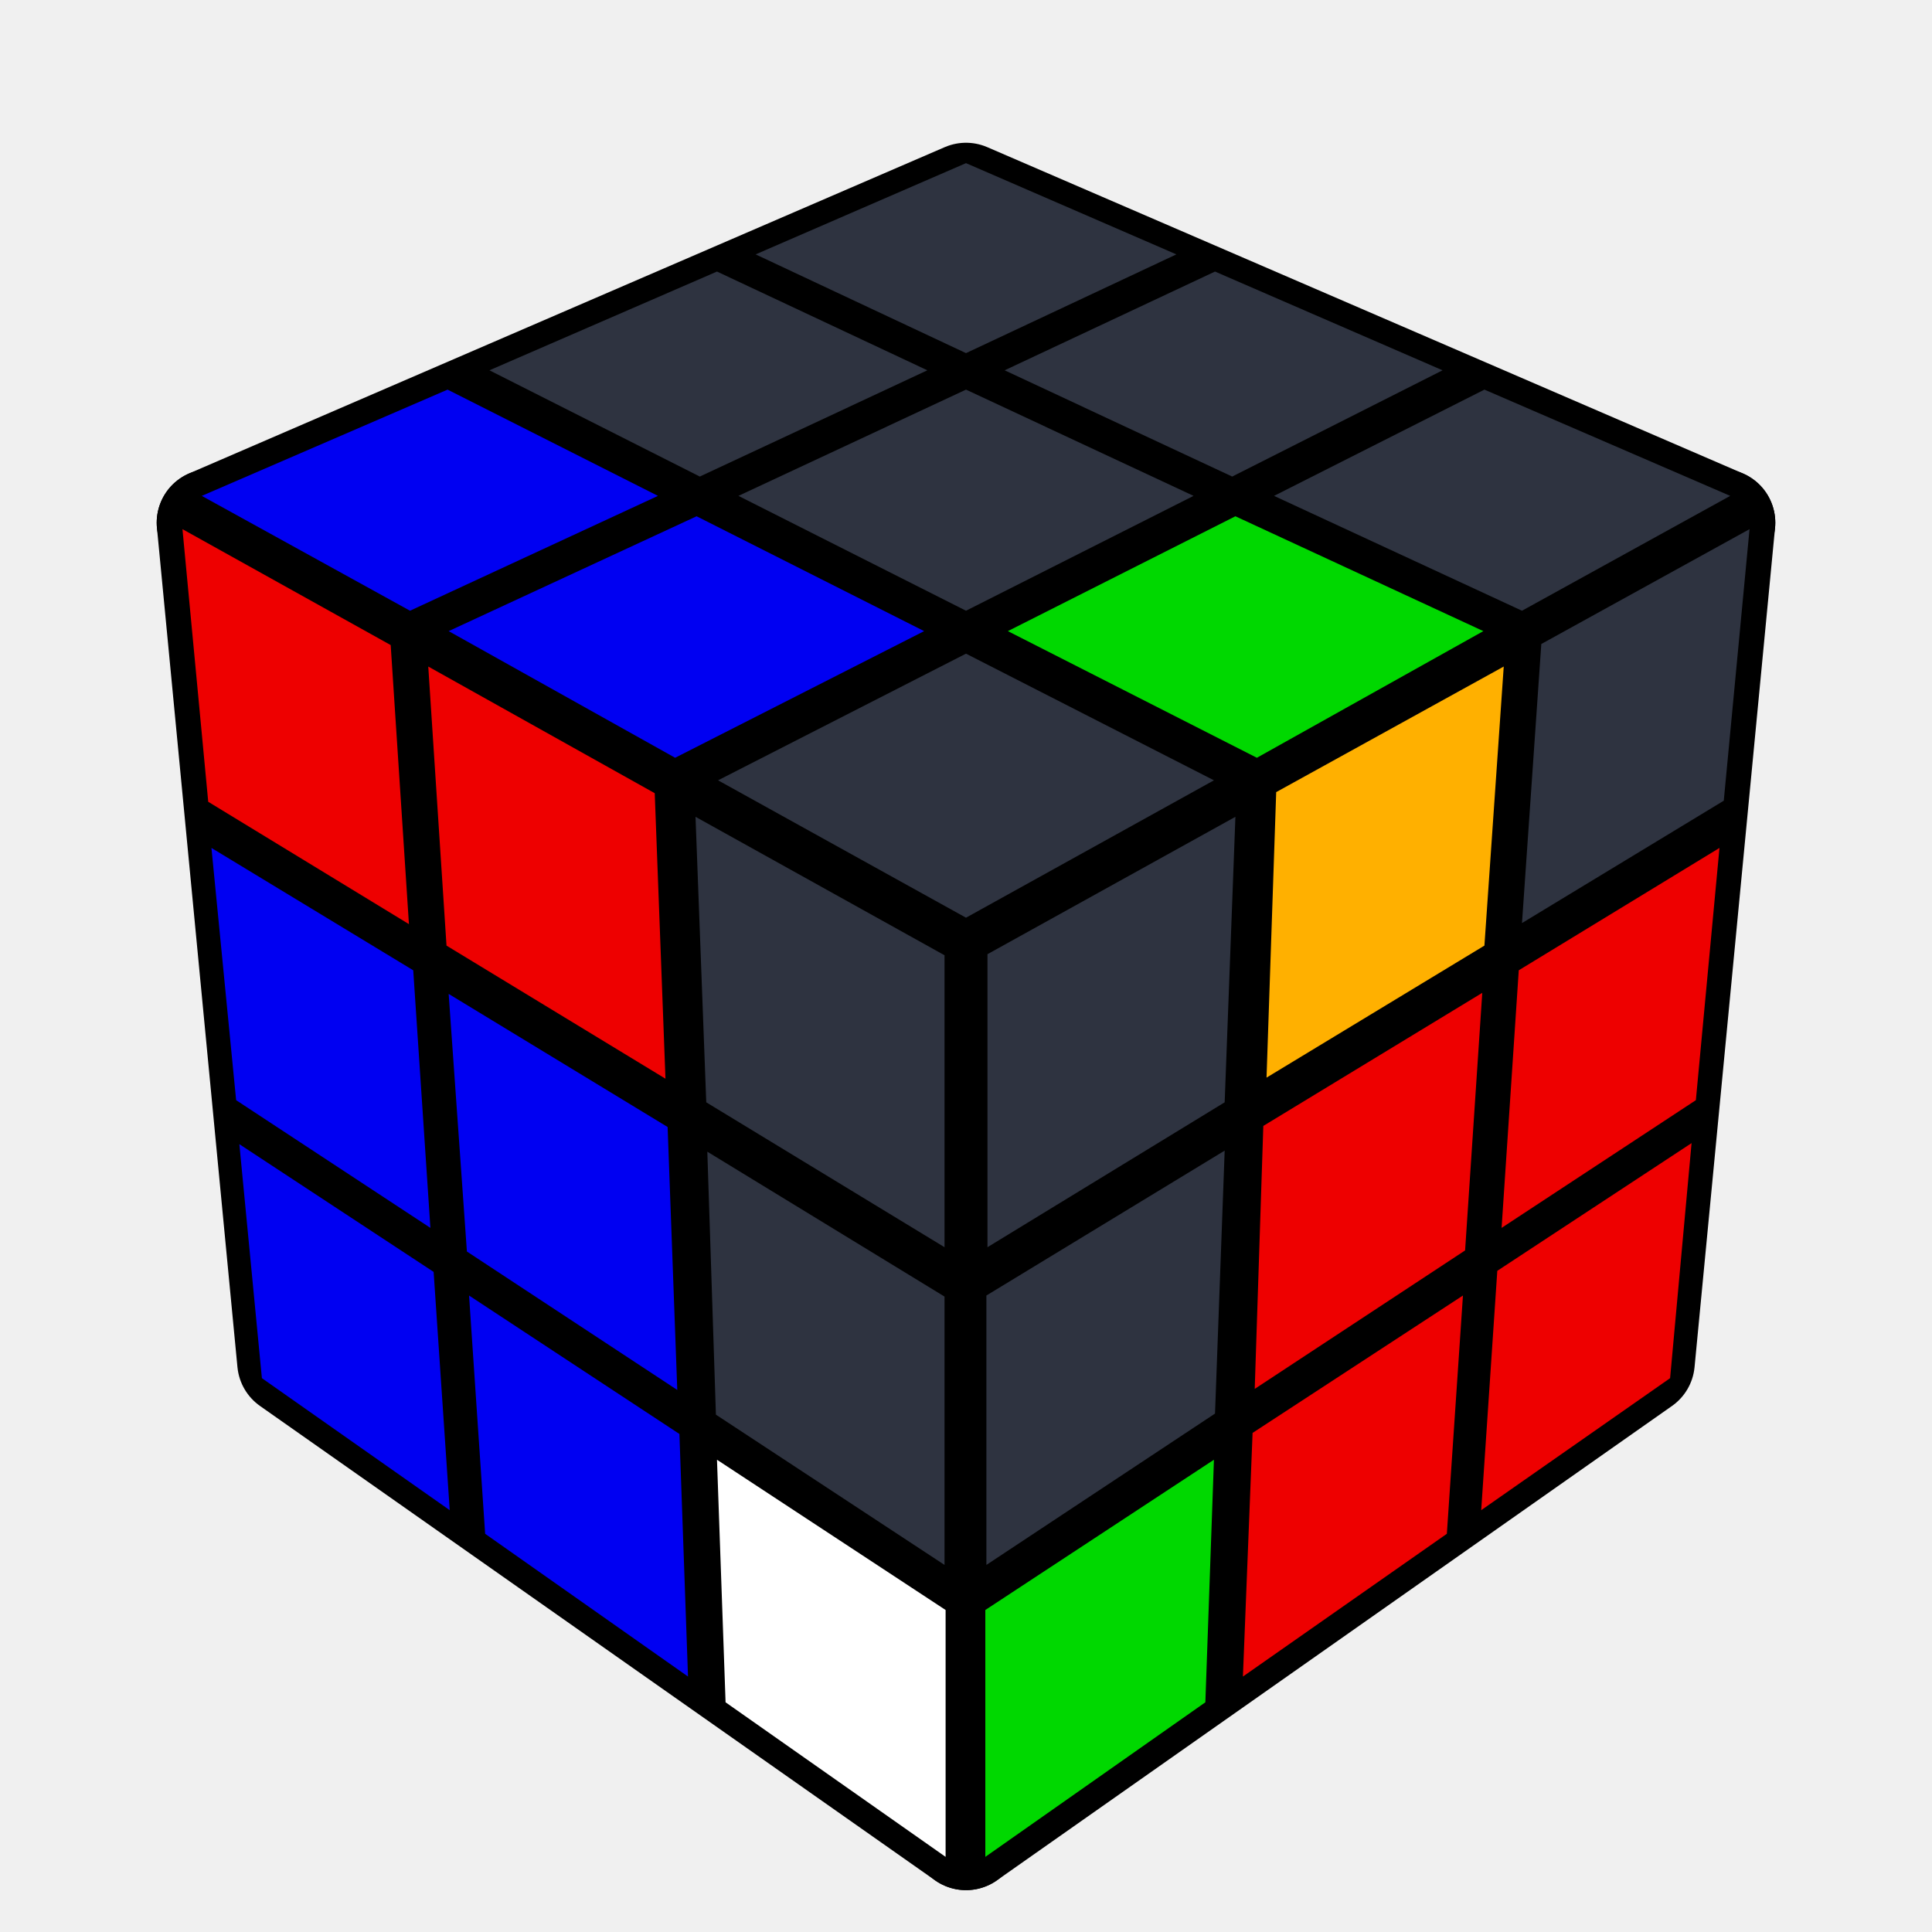
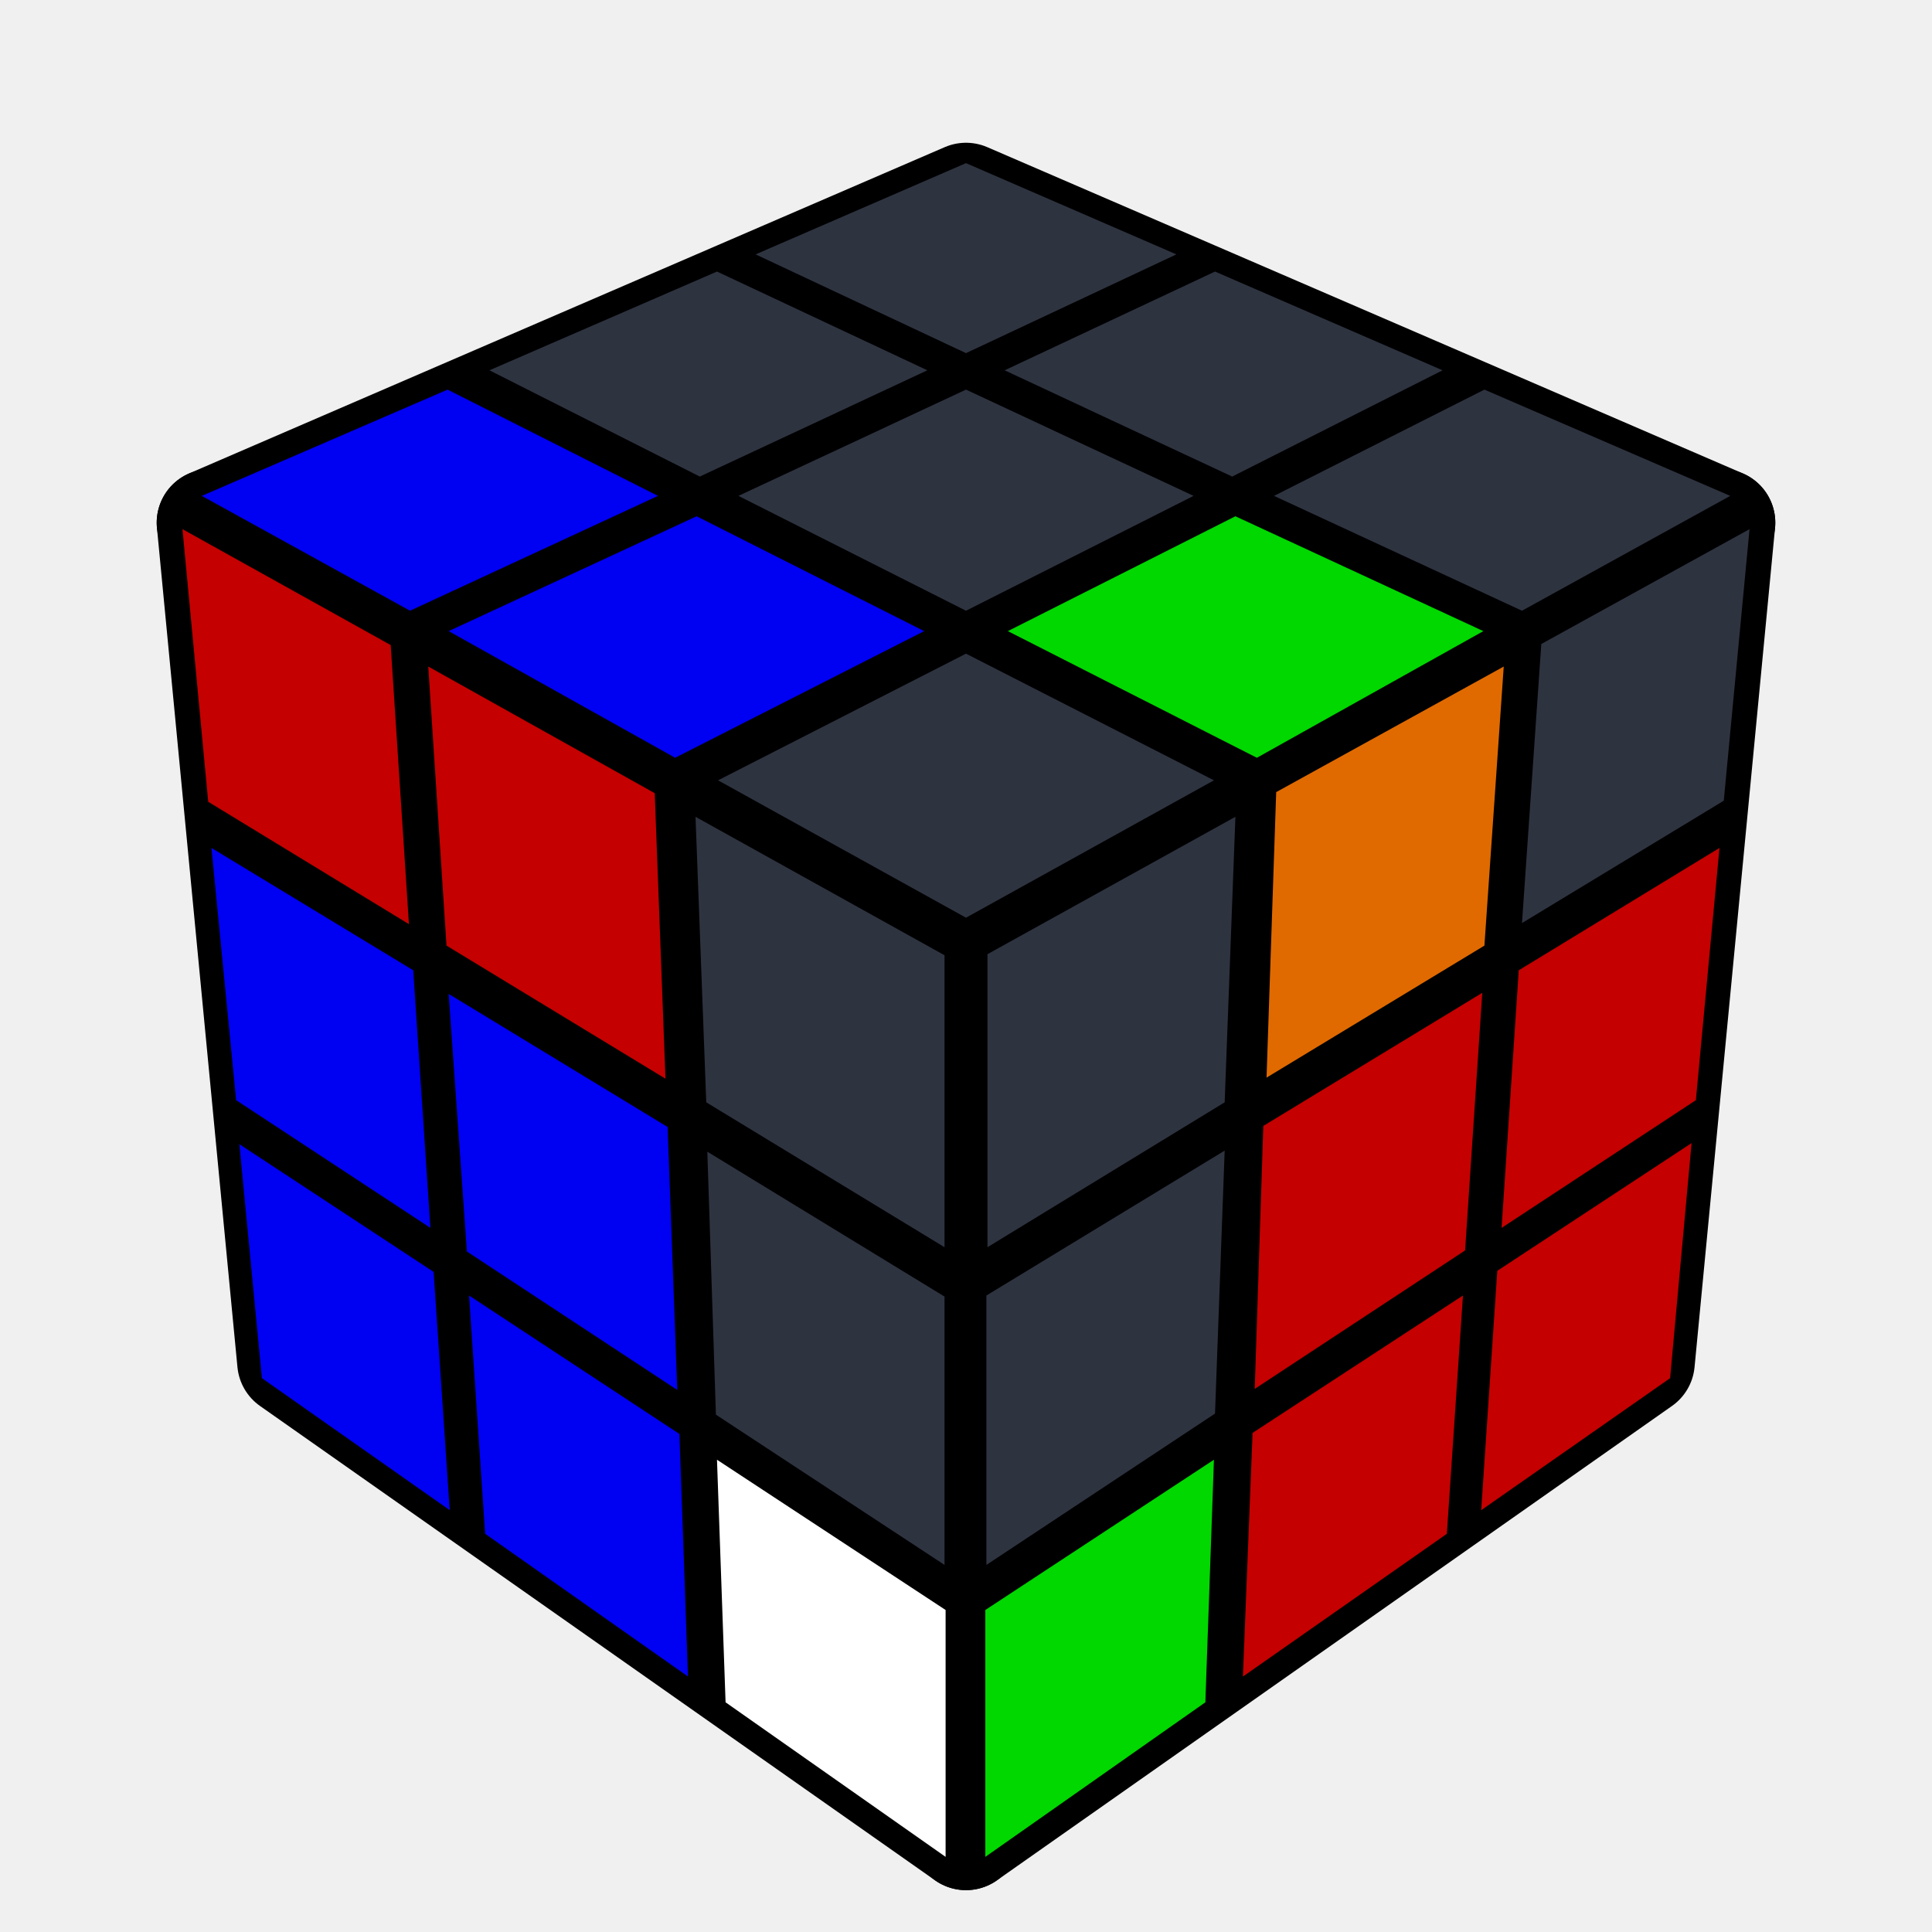
<svg xmlns="http://www.w3.org/2000/svg" version="1.1" width="180" height="180" viewBox="-0.9 -0.9 1.8 1.8">
  <g style="stroke-width:0.1;stroke-linejoin:round;opacity:1">
    <polygon fill="#000000" stroke="#000000" points="-4.9165444344952E-17,-0.717 0.704,-0.413 6.3108540577985E-17,-0.022 -0.704,-0.413" />
    <polygon fill="#000000" stroke="#000000" points="6.3108540577985E-17,-0.022 0.704,-0.413 0.629,0.369 5.5589468959362E-17,0.811" />
    <polygon fill="#000000" stroke="#000000" points="-0.704,-0.413 6.3108540577985E-17,-0.022 5.5589468959362E-17,0.811 -0.629,0.369" />
  </g>
  <g style="opacity:1;stroke-opacity:0.5;stroke-width:0;stroke-linejoin:round">
    <polygon fill="#2E3340" stroke="#000000" points="-4.9439549272153E-17,-0.748 0.196,-0.663 -1.6979580126642E-17,-0.571 -0.196,-0.663" />
    <polygon fill="#2E3340" stroke="#000000" points="0.232,-0.647 0.444,-0.555 0.248,-0.456 0.036,-0.555" />
    <polygon fill="#2E3340" stroke="#000000" points="0.483,-0.537 0.712,-0.438 0.518,-0.331 0.287,-0.438" />
    <polygon fill="#2E3340" stroke="#000000" points="-0.232,-0.647 -0.036,-0.555 -0.248,-0.456 -0.444,-0.555" />
    <polygon fill="#2E3340" stroke="#000000" points="-1.1906711768916E-17,-0.537 0.212,-0.438 1.3125827139793E-17,-0.331 -0.212,-0.438" />
    <polygon fill="#00D800" stroke="#000000" points="0.251,-0.419 0.482,-0.312 0.271,-0.194 0.039,-0.312" />
    <polygon fill="#0000F2" stroke="#000000" points="-0.483,-0.537 -0.287,-0.438 -0.518,-0.331 -0.712,-0.438" />
    <polygon fill="#0000F2" stroke="#000000" points="-0.251,-0.419 -0.039,-0.312 -0.271,-0.194 -0.482,-0.312" />
    <polygon fill="#2E3340" stroke="#000000" points="1.9219742927126E-17,-0.291 0.231,-0.173 6.3251582941518E-17,-0.045 -0.231,-0.173" />
    <polygon fill="#2E3340" stroke="#000000" points="0.02,-0.011 0.251,-0.139 0.241,0.127 0.02,0.262" />
-     <polygon fill="#FFB000" stroke="#000000" points="0.289,-0.162 0.501,-0.279 0.483,-0.019 0.28,0.104" />
+     <polygon fill="#E06A00" stroke="#000000" points="0.289,-0.162 0.501,-0.279 0.483,-0.019 0.28,0.104" />
    <polygon fill="#2E3340" stroke="#000000" points="0.536,-0.3 0.73,-0.407 0.706,-0.154 0.518,-0.04" />
    <polygon fill="#2E3340" stroke="#000000" points="0.019,0.307 0.241,0.172 0.232,0.417 0.019,0.558" />
-     <polygon fill="#EE0000" stroke="#000000" points="0.277,0.149 0.481,0.025 0.465,0.265 0.269,0.394" />
-     <polygon fill="#EE0000" stroke="#000000" points="0.515,0.004 0.702,-0.11 0.68,0.125 0.499,0.244" />
+     <polygon fill="#C40000" stroke="#000000" points="0.277,0.149 0.481,0.025 0.465,0.265 0.269,0.394" />
+     <polygon fill="#C40000" stroke="#000000" points="0.515,0.004 0.702,-0.11 0.68,0.125 0.499,0.244" />
    <polygon fill="#00D800" stroke="#000000" points="0.018,0.6 0.231,0.46 0.223,0.686 0.018,0.83" />
-     <polygon fill="#EE0000" stroke="#000000" points="0.267,0.435 0.463,0.307 0.448,0.529 0.258,0.662" />
-     <polygon fill="#EE0000" stroke="#000000" points="0.495,0.284 0.676,0.165 0.656,0.384 0.48,0.507" />
-     <polygon fill="#EE0000" stroke="#000000" points="-0.73,-0.407 -0.536,-0.299 -0.519,-0.039 -0.706,-0.153" />
-     <polygon fill="#EE0000" stroke="#000000" points="-0.501,-0.279 -0.29,-0.161 -0.28,0.105 -0.484,-0.019" />
+     <polygon fill="#C40000" stroke="#000000" points="0.267,0.435 0.463,0.307 0.448,0.529 0.258,0.662" />
+     <polygon fill="#C40000" stroke="#000000" points="0.495,0.284 0.676,0.165 0.656,0.384 0.48,0.507" />
+     <polygon fill="#C40000" stroke="#000000" points="-0.73,-0.407 -0.536,-0.299 -0.519,-0.039 -0.706,-0.153" />
+     <polygon fill="#C40000" stroke="#000000" points="-0.501,-0.279 -0.29,-0.161 -0.28,0.105 -0.484,-0.019" />
    <polygon fill="#2E3340" stroke="#000000" points="-0.252,-0.139 -0.02,-0.01 -0.02,0.262 -0.242,0.127" />
    <polygon fill="#0000F2" stroke="#000000" points="-0.703,-0.11 -0.515,0.004 -0.499,0.244 -0.68,0.125" />
    <polygon fill="#0000F2" stroke="#000000" points="-0.482,0.026 -0.278,0.15 -0.269,0.395 -0.465,0.266" />
    <polygon fill="#2E3340" stroke="#000000" points="-0.241,0.173 -0.02,0.308 -0.02,0.558 -0.233,0.418" />
    <polygon fill="#0000F2" stroke="#000000" points="-0.677,0.166 -0.496,0.285 -0.481,0.507 -0.656,0.384" />
    <polygon fill="#0000F2" stroke="#000000" points="-0.463,0.307 -0.267,0.436 -0.259,0.662 -0.448,0.529" />
    <polygon fill="#FFFFFF" stroke="#000000" points="-0.232,0.46 -0.019,0.6 -0.019,0.83 -0.224,0.686" />
  </g>
</svg>
